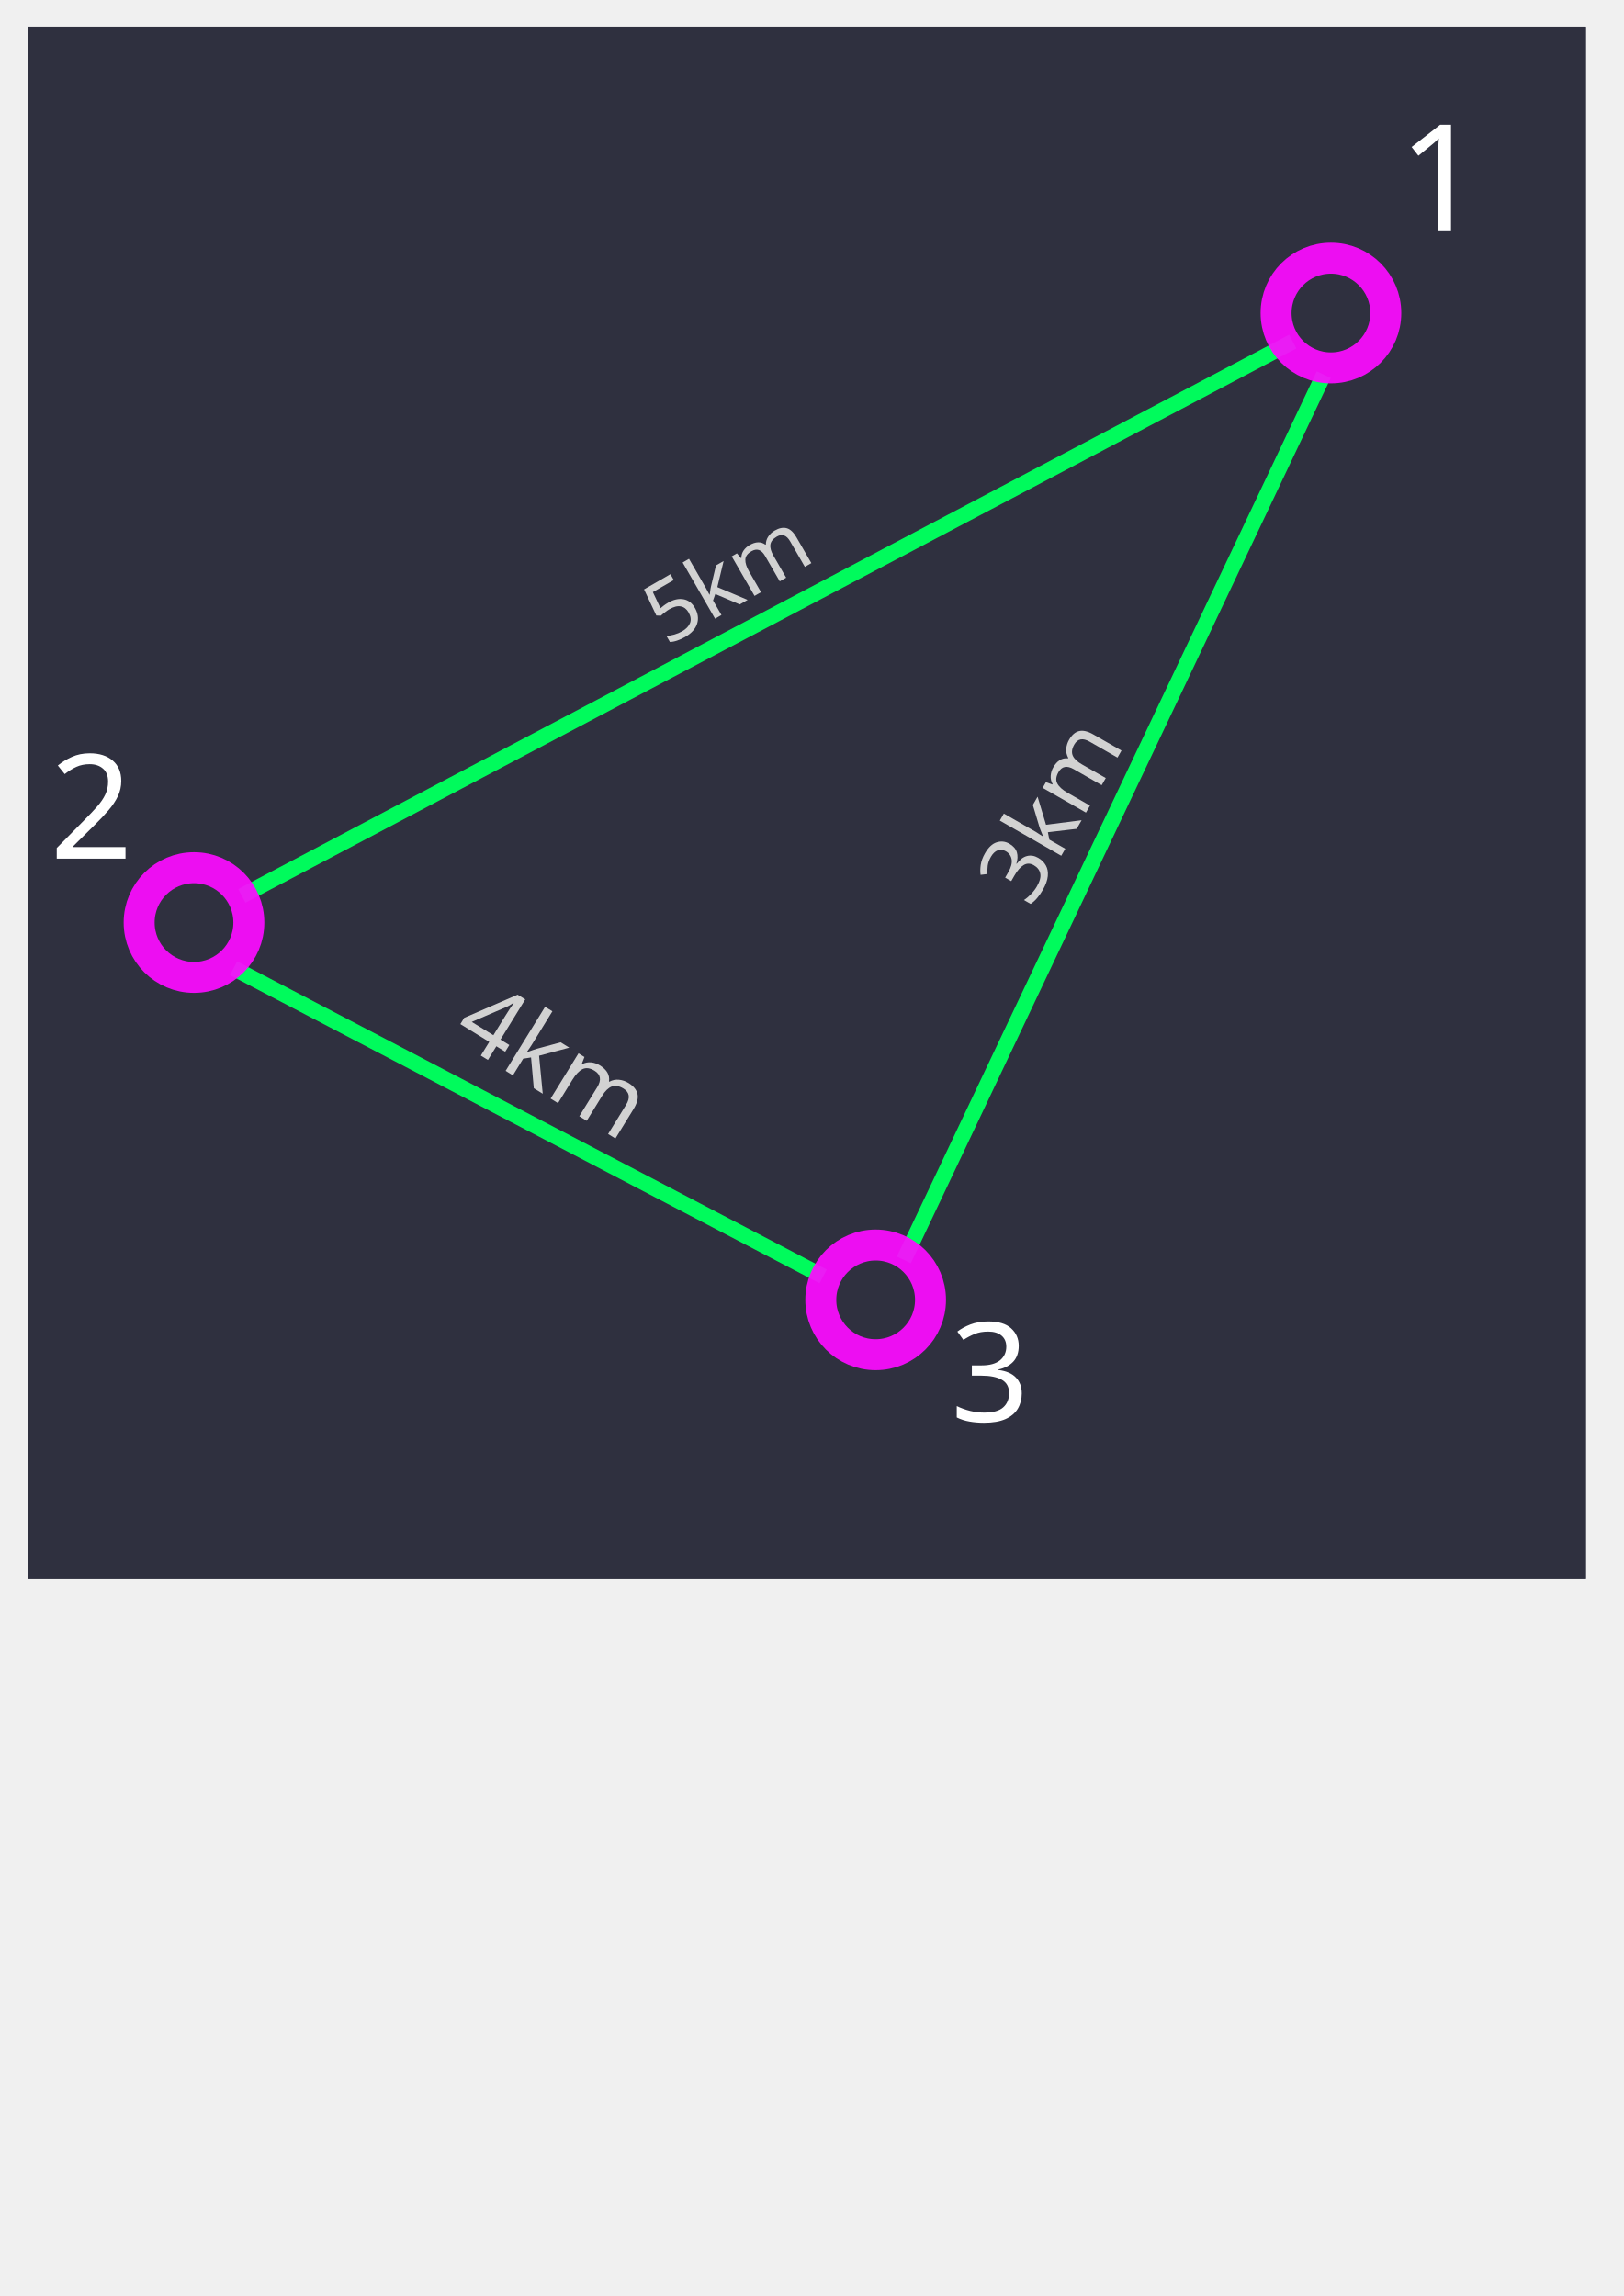
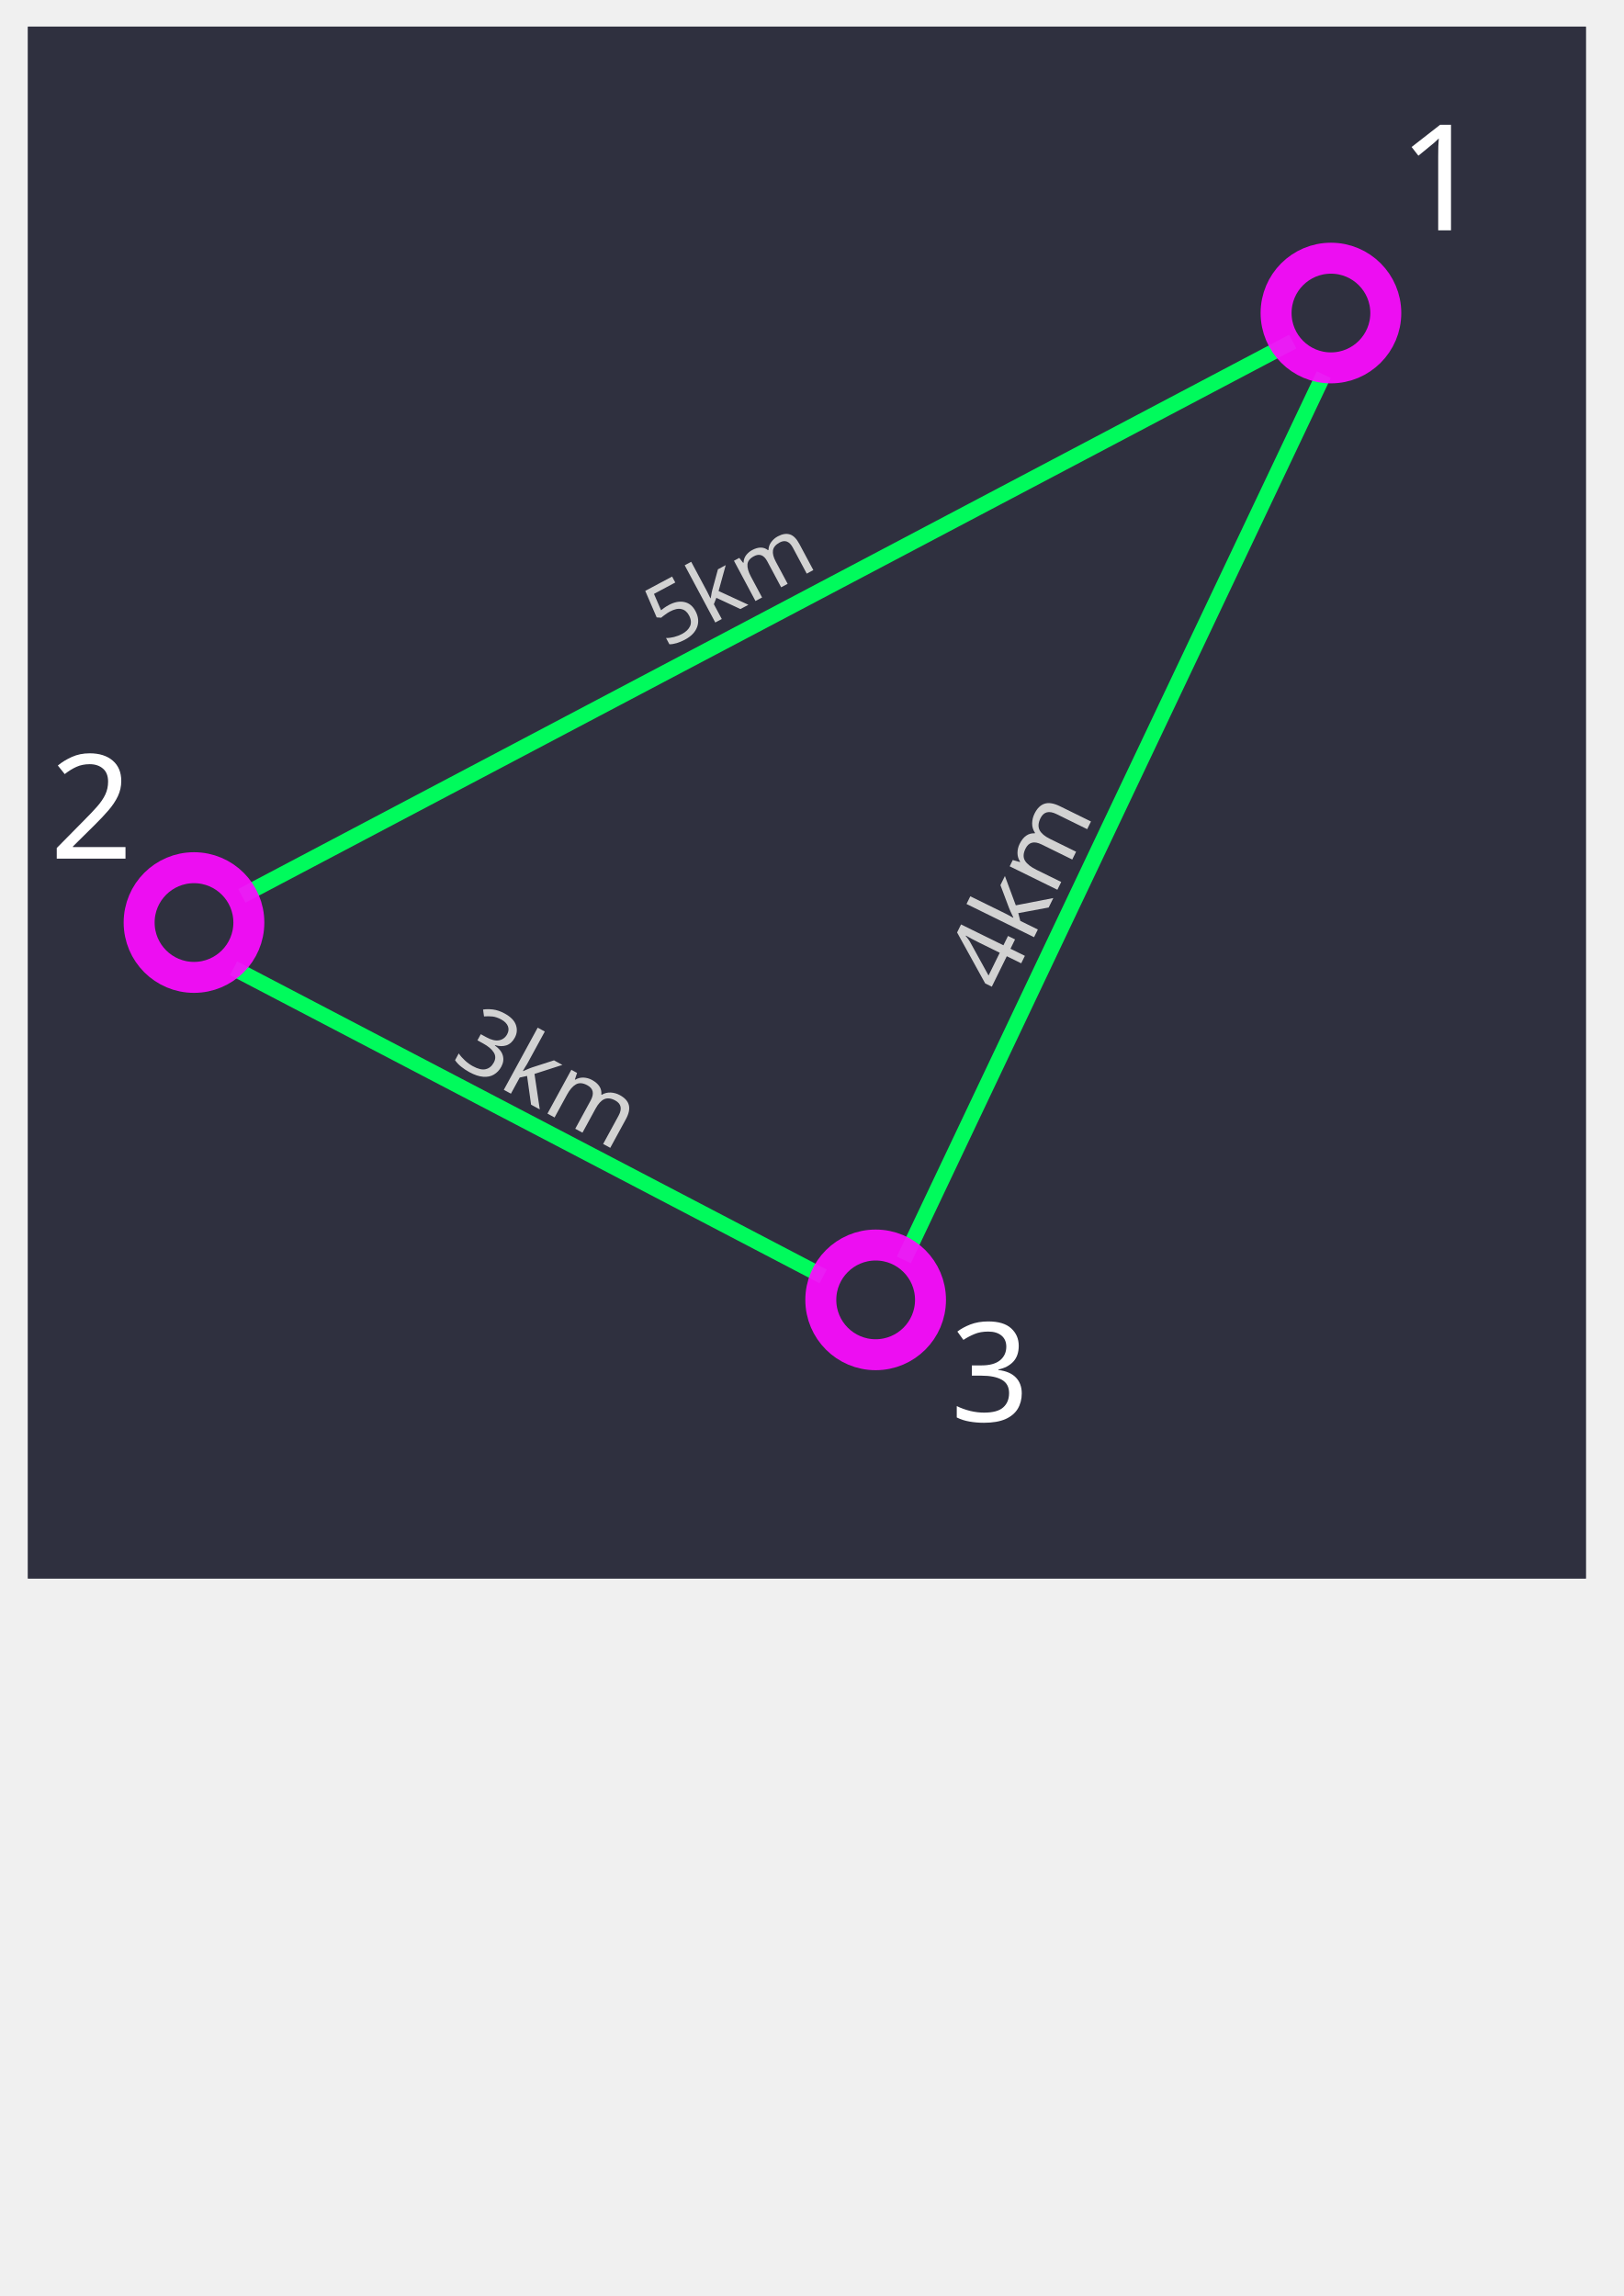
<svg xmlns="http://www.w3.org/2000/svg" width="210mm" height="297mm" viewBox="0 0 210 297" version="1.1" id="svg2039">
  <defs id="defs2033">
    </defs>
  <g id="layer1">
    <rect style="opacity:1;fill:#2f303f;fill-opacity:1;stroke:none;stroke-width:0.808;stroke-linecap:round;stroke-miterlimit:4;stroke-dasharray:none;stroke-dashoffset:0;stroke-opacity:1;paint-order:markers fill stroke" id="rect1391-6" width="201.545" height="200.778" x="3.587" y="3.434" ry="0.059" />
    <path transform="matrix(2.002086,0,0,2.002086,-46.0423,-41.29277)" style="fill:none;stroke:#00fb5c;stroke-width:1;stroke-linecap:butt;stroke-linejoin:miter;stroke-miterlimit:4;stroke-dasharray:none;stroke-opacity:1" d="M 106.507,42.693 C 83.878,54.631 61.25,66.569 38.62,78.507" id="path1418" />
    <path style="fill:none;stroke:#00fb5c;stroke-width:2.002;stroke-linecap:butt;stroke-linejoin:miter;stroke-miterlimit:4;stroke-dasharray:none;stroke-opacity:1" d="M 30.209,125.249 106.46,165.114" id="path1422" />
    <path style="fill:none;stroke:#00fb5c;stroke-width:2.002;stroke-linecap:butt;stroke-linejoin:miter;stroke-miterlimit:4;stroke-dasharray:none;stroke-opacity:1" d="M 171.207,48.463 116.895,162.974" id="path1424" />
    <circle style="opacity:0.93;fill:none;fill-opacity:1;stroke:#fb0cff;stroke-width:4.004;stroke-linecap:round;stroke-miterlimit:4;stroke-dasharray:none;stroke-dashoffset:0;stroke-opacity:1;paint-order:markers fill stroke" id="path1395" cx="172.136" cy="40.493" r="7.094" />
    <circle style="opacity:0.93;fill:none;fill-opacity:1;stroke:#fb0cff;stroke-width:4.004;stroke-linecap:round;stroke-miterlimit:4;stroke-dasharray:none;stroke-dashoffset:0;stroke-opacity:1;paint-order:markers fill stroke" id="path1395-6" cx="25.091" cy="119.336" r="7.094" />
    <circle style="opacity:0.93;fill:none;fill-opacity:1;stroke:#fb0cff;stroke-width:4.004;stroke-linecap:round;stroke-miterlimit:4;stroke-dasharray:none;stroke-dashoffset:0;stroke-opacity:1;paint-order:markers fill stroke" id="path1395-0" cx="113.252" cy="168.146" r="7.094" />
    <text xml:space="preserve" style="font-style:normal;font-weight:normal;font-size:19.118px;line-height:1.25;font-family:sans-serif;letter-spacing:0px;word-spacing:0px;fill:#ffffff;fill-opacity:1;stroke:none;stroke-width:0.448" x="180.867" y="29.797" id="text1443">
      <tspan id="tspan1441" x="180.867" y="29.797" style="fill:#ffffff;fill-opacity:1;stroke-width:0.448">1</tspan>
    </text>
    <text xml:space="preserve" style="font-style:normal;font-weight:normal;font-size:18.83px;line-height:1.25;font-family:sans-serif;letter-spacing:0px;word-spacing:0px;fill:#ffffff;fill-opacity:1;stroke:none;stroke-width:0.441" x="6.432" y="111.07" id="text1447">
      <tspan id="tspan1445" x="6.432" y="111.07" style="fill:#ffffff;fill-opacity:1;stroke-width:0.441">2</tspan>
    </text>
    <text xml:space="preserve" style="font-style:normal;font-weight:normal;font-size:17.876px;line-height:1.25;font-family:sans-serif;letter-spacing:0px;word-spacing:0px;fill:#ffffff;fill-opacity:1;stroke:none;stroke-width:0.419" x="122.944" y="183.87" id="text1451">
      <tspan id="tspan1449" x="122.944" y="183.87" style="fill:#ffffff;fill-opacity:1;stroke-width:0.419">3</tspan>
    </text>
-     <text xml:space="preserve" style="font-style:normal;font-weight:normal;font-size:11.038px;line-height:1.25;font-family:sans-serif;letter-spacing:0px;word-spacing:0px;fill:#d2d2d2;fill-opacity:1;stroke:none;stroke-width:0.259" x="32.829" y="115.548" id="text1455" transform="rotate(-30)">
-       <tspan id="tspan1453" x="32.829" y="115.548" style="fill:#d2d2d2;fill-opacity:1;stroke-width:0.259">5km</tspan>
+     <text xml:space="preserve" style="font-style:normal;font-weight:normal;font-size:11.038px;line-height:1.25;font-family:sans-serif;letter-spacing:0px;word-spacing:0px;fill:#d2d2d2;fill-opacity:1;stroke:none;stroke-width:0.259" x="36.386" y="114.62" id="text1455" transform="rotate(-28.12099)">
+       <tspan id="tspan1453" x="36.386" y="114.62" style="fill:#d2d2d2;fill-opacity:1;stroke-width:0.259">5km</tspan>
    </text>
-     <text xml:space="preserve" style="font-style:normal;font-weight:normal;font-size:12.039px;line-height:1.25;font-family:sans-serif;letter-spacing:0px;word-spacing:0px;fill:#d2d2d2;fill-opacity:1;stroke:none;stroke-width:0.282" x="-35.788" y="174.116" id="text1459" transform="rotate(-60.208)">
-       <tspan id="tspan1457" x="-35.788" y="174.116" style="fill:#d2d2d2;fill-opacity:1;stroke-width:0.282">3km</tspan>
-       <tspan x="-35.788" y="189.165" style="fill:#d2d2d2;fill-opacity:1;stroke-width:0.282" id="tspan1461" />
+     <text xml:space="preserve" style="font-style:normal;font-weight:normal;font-size:12.039px;line-height:1.25;font-family:sans-serif;letter-spacing:0px;word-spacing:0px;fill:#d2d2d2;fill-opacity:1;stroke:none;stroke-width:0.282" x="116.77" y="92.584" id="text1459" transform="rotate(28.59711)">
+       <tspan id="tspan1457" x="116.77" y="92.584" style="fill:#d2d2d2;fill-opacity:1;stroke-width:0.282">3km</tspan>
+       <tspan x="116.77" y="107.634" style="fill:#d2d2d2;fill-opacity:1;stroke-width:0.282" id="tspan1461" />
    </text>
-     <text xml:space="preserve" style="font-style:normal;font-weight:normal;font-size:12.809px;line-height:1.25;font-family:sans-serif;letter-spacing:0px;word-spacing:0px;fill:#d2d2d2;fill-opacity:1;stroke:none;stroke-width:0.3" x="119.921" y="83.619" id="text1465" transform="rotate(31.64412)">
-       <tspan id="tspan1463" x="119.921" y="83.619" style="fill:#d2d2d2;fill-opacity:1;stroke-width:0.3">4km</tspan>
-       <tspan x="119.921" y="99.63" style="fill:#d2d2d2;fill-opacity:1;stroke-width:0.3" id="tspan1467" />
+     <text xml:space="preserve" style="font-style:normal;font-weight:normal;font-size:12.809px;line-height:1.25;font-family:sans-serif;letter-spacing:0px;word-spacing:0px;fill:#d2d2d2;fill-opacity:1;stroke:none;stroke-width:0.3" x="-58.186" y="173.512" id="text1465" transform="rotate(-63.8122)">
+       <tspan id="tspan1463" x="-58.186" y="173.512" style="fill:#d2d2d2;fill-opacity:1;stroke-width:0.3">4km</tspan>
+       <tspan x="-58.186" y="189.523" style="fill:#d2d2d2;fill-opacity:1;stroke-width:0.3" id="tspan1467" />
    </text>
  </g>
</svg>
